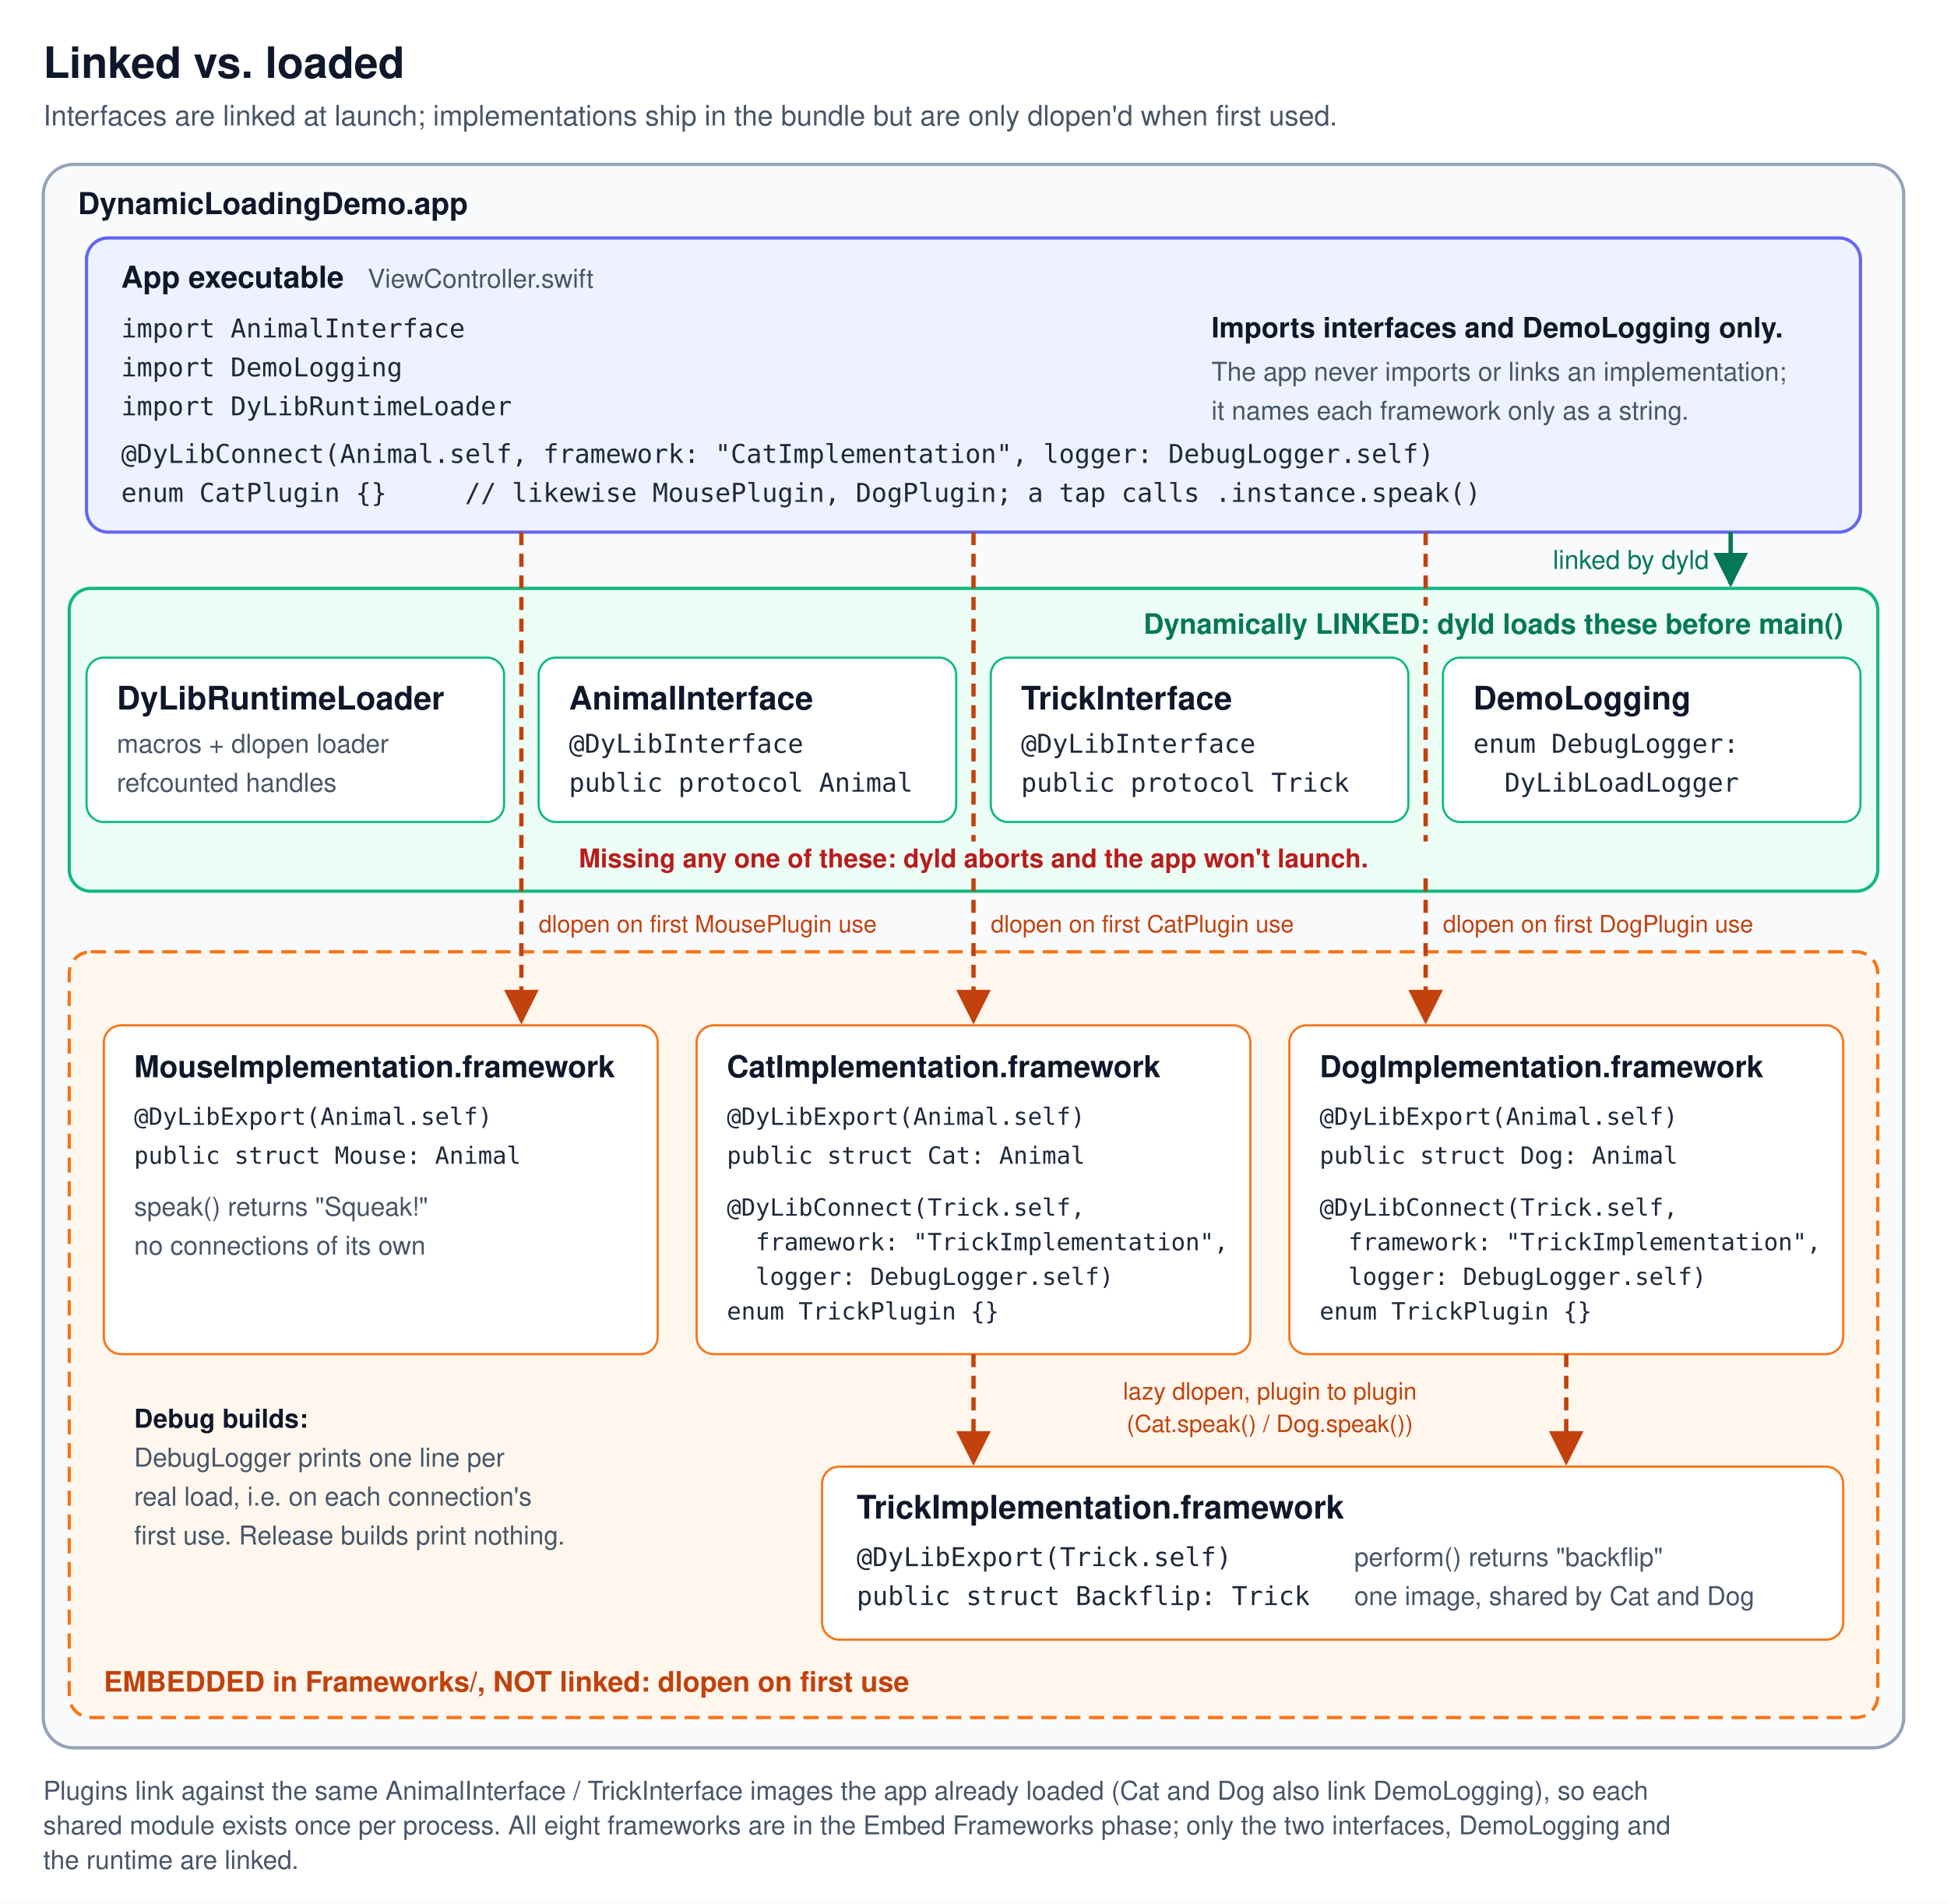
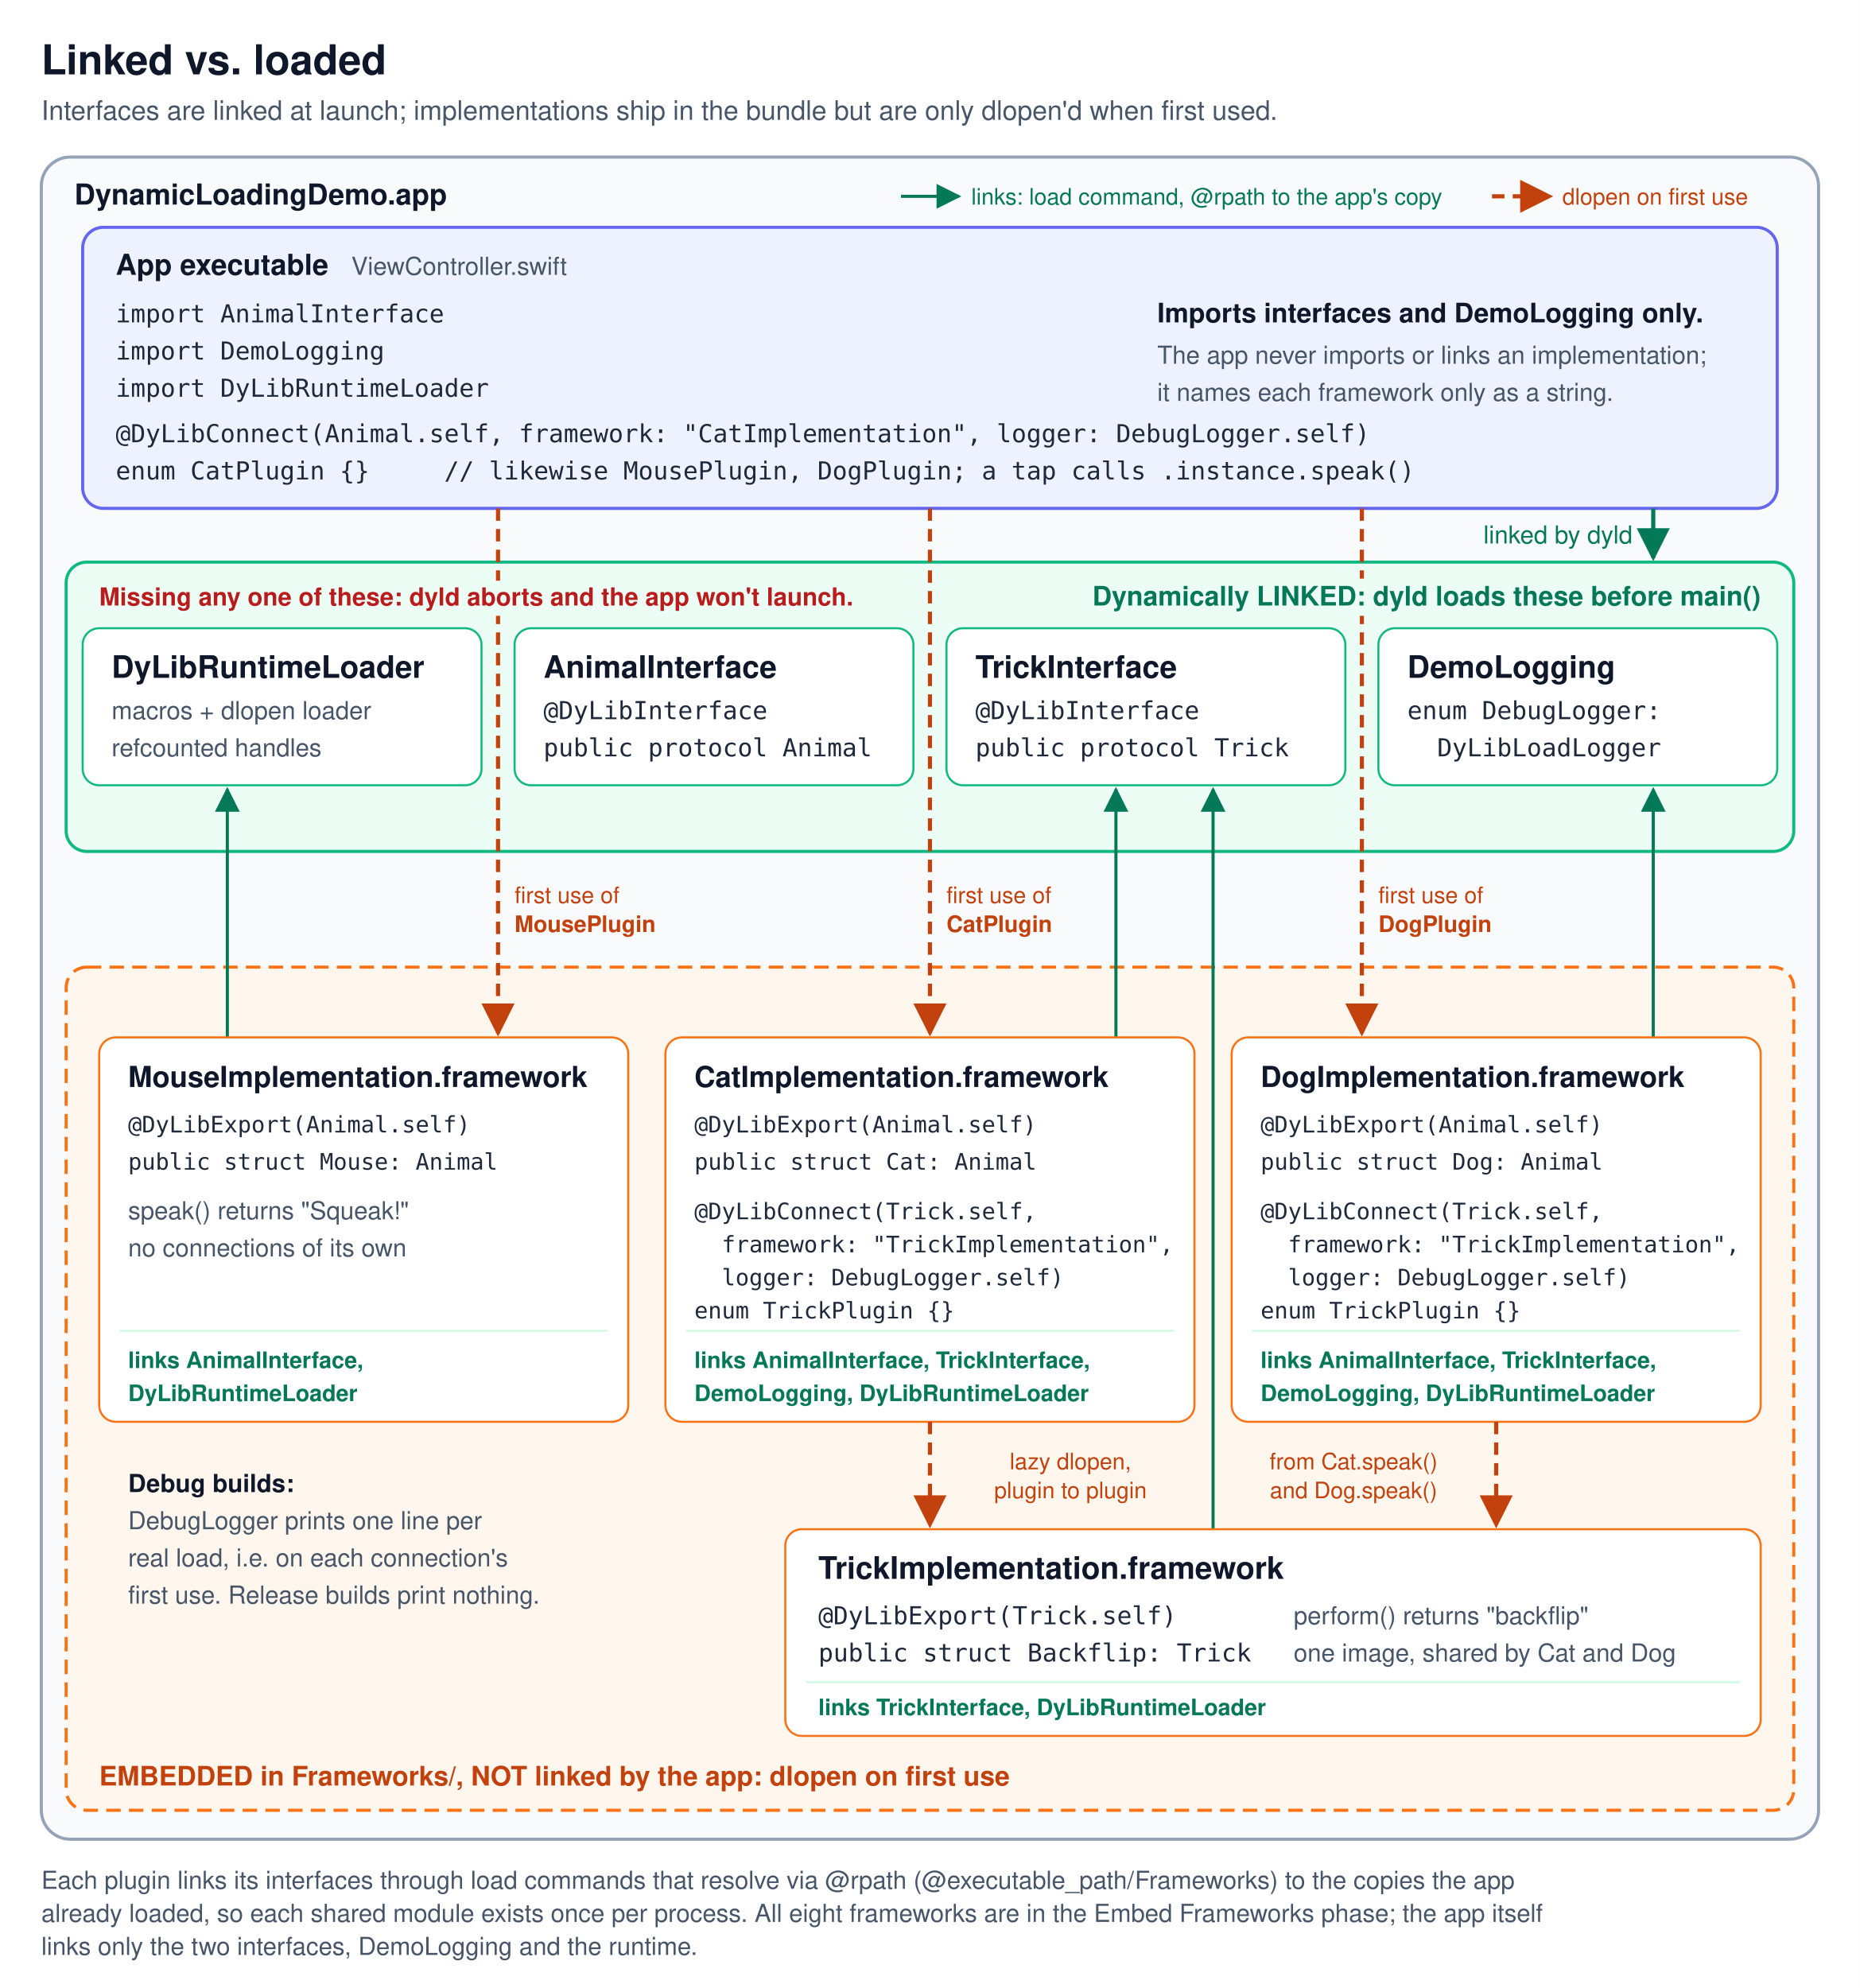
- <svg xmlns="http://www.w3.org/2000/svg" xml:space="preserve" width="900" height="880" viewBox="0 0 900 880" font-family="-apple-system, system-ui, 'Segoe UI', Helvetica, Arial, sans-serif">
+ <svg xmlns="http://www.w3.org/2000/svg" xml:space="preserve" width="900" height="962" viewBox="0 0 900 962" font-family="-apple-system, system-ui, 'Segoe UI', Helvetica, Arial, sans-serif">
  <defs>
    <marker id="arrSolid" viewBox="0 0 10 10" refX="9" refY="5" markerWidth="8" markerHeight="8" orient="auto-start-reverse">
      <path d="M0,0 L10,5 L0,10 z" fill="#047857" />
    </marker>
    <marker id="arrDash" viewBox="0 0 10 10" refX="9" refY="5" markerWidth="8" markerHeight="8" orient="auto-start-reverse">
      <path d="M0,0 L10,5 L0,10 z" fill="#c2410c" />
    </marker>
  </defs>
  <style>
    .t { fill: #0f172a; }
    .muted { fill: #475569; }
    .code { font-family: ui-monospace, SFMono-Regular, Menlo, Consolas, monospace; font-size: 12px; fill: #1e293b; white-space: pre; }
    .code-sm { font-family: ui-monospace, SFMono-Regular, Menlo, Consolas, monospace; font-size: 11px; fill: #1e293b; white-space: pre; }
    .h { font-weight: 700; }
  </style>
-   <rect x="0" y="0" width="900" height="880" fill="#ffffff" />
+   <rect x="0" y="0" width="900" height="962" fill="#ffffff" />
  <text x="20" y="36" class="t h" font-size="20">Linked vs. loaded</text>
  <text x="20" y="58" class="muted" font-size="13">Interfaces are linked at launch; implementations ship in the bundle but are only dlopen'd when first used.</text>
-   <rect x="20" y="76" width="860" height="732" rx="14" fill="#f8fafc" stroke="#94a3b8" stroke-width="1.5" />
+   <rect x="20" y="76" width="860" height="814" rx="14" fill="#f8fafc" stroke="#94a3b8" stroke-width="1.5" />
  <text x="36" y="99" class="t h" font-size="14">DynamicLoadingDemo.app</text>
+   <line x1="436" y1="95" x2="464" y2="95" stroke="#047857" stroke-width="1.5" marker-end="url(#arrSolid)" />
+   <text x="470" y="99" fill="#047857" font-size="11">links: load command, @rpath to the app's copy</text>
+   <line x1="722" y1="95" x2="750" y2="95" stroke="#c2410c" stroke-width="2" stroke-dasharray="6 4" marker-end="url(#arrDash)" />
+   <text x="756" y="99" fill="#c2410c" font-size="11">dlopen on first use</text>
  <rect x="40" y="110" width="820" height="136" rx="10" fill="#eef2ff" stroke="#6366f1" stroke-width="1.5" />
  <text x="56" y="133" class="t h" font-size="14">App executable</text>
  <text x="170" y="133" class="muted" font-size="12">ViewController.swift</text>
  <text x="56" y="156" class="code">import AnimalInterface</text>
  <text x="56" y="174" class="code">import DemoLogging</text>
  <text x="56" y="192" class="code">import DyLibRuntimeLoader</text>
  <text x="56" y="214" class="code">@DyLibConnect(Animal.self, framework: "CatImplementation", logger: DebugLogger.self)</text>
  <text x="56" y="232" class="code">enum CatPlugin {}     // likewise MousePlugin, DogPlugin; a tap calls .instance.speak()</text>
  <text x="560" y="156" class="t h" font-size="13">Imports interfaces and DemoLogging only.</text>
  <text x="560" y="176" class="muted" font-size="12">The app never imports or links an implementation;</text>
  <text x="560" y="194" class="muted" font-size="12">it names each framework only as a string.</text>
  <line x1="800" y1="246" x2="800" y2="270" stroke="#047857" stroke-width="2" marker-end="url(#arrSolid)" />
  <text x="790" y="263" fill="#047857" font-size="12" text-anchor="end">linked by dyld</text>
  <rect x="32" y="272" width="836" height="140" rx="10" fill="#ecfdf5" stroke="#10b981" stroke-width="1.5" />
  <rect x="40" y="304" width="193" height="76" rx="8" fill="#ffffff" stroke="#10b981" />
  <text x="54" y="328" class="t h" font-size="15">DyLibRuntimeLoader</text>
  <text x="54" y="348" class="muted" font-size="12">macros + dlopen loader</text>
  <text x="54" y="366" class="muted" font-size="12">refcounted handles</text>
  <rect x="249" y="304" width="193" height="76" rx="8" fill="#ffffff" stroke="#10b981" />
  <text x="263" y="328" class="t h" font-size="15">AnimalInterface</text>
  <text x="263" y="348" class="code">@DyLibInterface</text>
  <text x="263" y="366" class="code">public protocol Animal</text>
  <rect x="458" y="304" width="193" height="76" rx="8" fill="#ffffff" stroke="#10b981" />
  <text x="472" y="328" class="t h" font-size="15">TrickInterface</text>
  <text x="472" y="348" class="code">@DyLibInterface</text>
  <text x="472" y="366" class="code">public protocol Trick</text>
  <rect x="667" y="304" width="193" height="76" rx="8" fill="#ffffff" stroke="#10b981" />
  <text x="681" y="328" class="t h" font-size="15">DemoLogging</text>
  <text x="681" y="348" class="code">enum DebugLogger:</text>
  <text x="681" y="366" class="code">  DyLibLoadLogger</text>
-   <text x="249" y="431" fill="#c2410c" font-size="11">dlopen on first MousePlugin use</text>
-   <text x="458" y="431" fill="#c2410c" font-size="11">dlopen on first CatPlugin use</text>
-   <text x="667" y="431" fill="#c2410c" font-size="11">dlopen on first DogPlugin use</text>
-   <rect x="32" y="440" width="836" height="354" rx="10" fill="#fff7ed" stroke="#f97316" stroke-width="1.5" stroke-dasharray="7 4" />
-   <path d="M241,246 L241,472" fill="none" stroke="#c2410c" stroke-width="2" stroke-dasharray="6 4" marker-end="url(#arrDash)" />
-   <path d="M450,246 L450,472" fill="none" stroke="#c2410c" stroke-width="2" stroke-dasharray="6 4" marker-end="url(#arrDash)" />
-   <path d="M659,246 L659,472" fill="none" stroke="#c2410c" stroke-width="2" stroke-dasharray="6 4" marker-end="url(#arrDash)" />
+   <text x="249" y="437" fill="#c2410c" font-size="11">first use of</text>
+   <text x="249" y="451" fill="#c2410c" font-size="11" font-weight="600">MousePlugin</text>
+   <text x="458" y="437" fill="#c2410c" font-size="11">first use of</text>
+   <text x="458" y="451" fill="#c2410c" font-size="11" font-weight="600">CatPlugin</text>
+   <text x="667" y="437" fill="#c2410c" font-size="11">first use of</text>
+   <text x="667" y="451" fill="#c2410c" font-size="11" font-weight="600">DogPlugin</text>
+   <rect x="32" y="468" width="836" height="408" rx="10" fill="#fff7ed" stroke="#f97316" stroke-width="1.5" stroke-dasharray="7 4" />
+   <path d="M241,246 L241,500" fill="none" stroke="#c2410c" stroke-width="2" stroke-dasharray="6 4" marker-end="url(#arrDash)" />
+   <path d="M450,246 L450,500" fill="none" stroke="#c2410c" stroke-width="2" stroke-dasharray="6 4" marker-end="url(#arrDash)" />
+   <path d="M659,246 L659,500" fill="none" stroke="#c2410c" stroke-width="2" stroke-dasharray="6 4" marker-end="url(#arrDash)" />
+   <line x1="110" y1="502" x2="110" y2="382" stroke="#047857" stroke-width="1.5" marker-end="url(#arrSolid)" />
+   <line x1="540" y1="502" x2="540" y2="382" stroke="#047857" stroke-width="1.5" marker-end="url(#arrSolid)" />
+   <line x1="800" y1="502" x2="800" y2="382" stroke="#047857" stroke-width="1.5" marker-end="url(#arrSolid)" />
+   <line x1="587" y1="740" x2="587" y2="382" stroke="#047857" stroke-width="1.5" marker-end="url(#arrSolid)" />
+   <rect x="44" y="281" width="392" height="17" fill="#ecfdf5" />
+   <text x="48" y="293" fill="#b91c1c" font-size="12" class="h">Missing any one of these: dyld aborts and the app won't launch.</text>
  <rect x="556" y="280" width="302" height="18" fill="#ecfdf5" />
  <text x="852" y="293" fill="#047857" class="h" font-size="13" text-anchor="end">Dynamically LINKED: dyld loads these before main()</text>
-   <rect x="280" y="389" width="382" height="17" fill="#ecfdf5" />
-   <text x="450" y="401" fill="#b91c1c" font-size="12" class="h" text-anchor="middle">Missing any one of these: dyld aborts and the app won't launch.</text>
-   <text x="48" y="782" fill="#c2410c" class="h" font-size="13">EMBEDDED in Frameworks/, NOT linked: dlopen on first use</text>
-   <rect x="48" y="474" width="256" height="152" rx="8" fill="#ffffff" stroke="#f97316" />
-   <text x="62" y="498" class="t h" font-size="14">MouseImplementation.framework</text>
-   <text x="62" y="520" class="code-sm">@DyLibExport(Animal.self)</text>
-   <text x="62" y="538" class="code-sm">public struct Mouse: Animal</text>
-   <text x="62" y="562" class="muted" font-size="12">speak() returns "Squeak!"</text>
-   <text x="62" y="580" class="muted" font-size="12">no connections of its own</text>
-   <rect x="322" y="474" width="256" height="152" rx="8" fill="#ffffff" stroke="#f97316" />
-   <text x="336" y="498" class="t h" font-size="14">CatImplementation.framework</text>
-   <text x="336" y="520" class="code-sm">@DyLibExport(Animal.self)</text>
-   <text x="336" y="538" class="code-sm">public struct Cat: Animal</text>
-   <text x="336" y="562" class="code-sm">@DyLibConnect(Trick.self,</text>
-   <text x="336" y="578" class="code-sm">  framework: "TrickImplementation",</text>
-   <text x="336" y="594" class="code-sm">  logger: DebugLogger.self)</text>
-   <text x="336" y="610" class="code-sm">enum TrickPlugin {}</text>
-   <rect x="596" y="474" width="256" height="152" rx="8" fill="#ffffff" stroke="#f97316" />
-   <text x="610" y="498" class="t h" font-size="14">DogImplementation.framework</text>
-   <text x="610" y="520" class="code-sm">@DyLibExport(Animal.self)</text>
-   <text x="610" y="538" class="code-sm">public struct Dog: Animal</text>
-   <text x="610" y="562" class="code-sm">@DyLibConnect(Trick.self,</text>
-   <text x="610" y="578" class="code-sm">  framework: "TrickImplementation",</text>
-   <text x="610" y="594" class="code-sm">  logger: DebugLogger.self)</text>
-   <text x="610" y="610" class="code-sm">enum TrickPlugin {}</text>
-   <line x1="450" y1="626" x2="450" y2="676" stroke="#c2410c" stroke-width="2" stroke-dasharray="6 4" marker-end="url(#arrDash)" />
-   <line x1="724" y1="626" x2="724" y2="676" stroke="#c2410c" stroke-width="2" stroke-dasharray="6 4" marker-end="url(#arrDash)" />
-   <text x="587" y="647" fill="#c2410c" font-size="11" text-anchor="middle">lazy dlopen, plugin to plugin</text>
-   <text x="587" y="662" fill="#c2410c" font-size="11" text-anchor="middle">(Cat.speak() / Dog.speak())</text>
-   <rect x="380" y="678" width="472" height="80" rx="8" fill="#ffffff" stroke="#f97316" />
-   <text x="396" y="702" class="t h" font-size="15">TrickImplementation.framework</text>
-   <text x="396" y="724" class="code">@DyLibExport(Trick.self)</text>
-   <text x="396" y="742" class="code">public struct Backflip: Trick</text>
-   <text x="626" y="724" class="muted" font-size="12">perform() returns "backflip"</text>
-   <text x="626" y="742" class="muted" font-size="12">one image, shared by Cat and Dog</text>
-   <text x="62" y="660" class="t h" font-size="12">Debug builds:</text>
-   <text x="62" y="678" class="muted" font-size="12">DebugLogger prints one line per</text>
-   <text x="62" y="696" class="muted" font-size="12">real load, i.e. on each connection's</text>
-   <text x="62" y="714" class="muted" font-size="12">first use. Release builds print nothing.</text>
-   <text x="20" y="832" class="muted" font-size="12">Plugins link against the same AnimalInterface / TrickInterface images the app already loaded (Cat and Dog also link DemoLogging), so each</text>
-   <text x="20" y="848" class="muted" font-size="12">shared module exists once per process. All eight frameworks are in the Embed Frameworks phase; only the two interfaces, DemoLogging and</text>
-   <text x="20" y="864" class="muted" font-size="12">the runtime are linked.</text>
+   <text x="48" y="864" fill="#c2410c" class="h" font-size="13">EMBEDDED in Frameworks/, NOT linked by the app: dlopen on first use</text>
+   <rect x="48" y="502" width="256" height="186" rx="8" fill="#ffffff" stroke="#f97316" />
+   <text x="62" y="526" class="t h" font-size="14">MouseImplementation.framework</text>
+   <text x="62" y="548" class="code-sm">@DyLibExport(Animal.self)</text>
+   <text x="62" y="566" class="code-sm">public struct Mouse: Animal</text>
+   <text x="62" y="590" class="muted" font-size="12">speak() returns "Squeak!"</text>
+   <text x="62" y="608" class="muted" font-size="12">no connections of its own</text>
+   <line x1="58" y1="644" x2="294" y2="644" stroke="#d1fae5" />
+   <text x="62" y="662" fill="#047857" font-size="11" font-weight="600">links AnimalInterface,</text>
+   <text x="62" y="678" fill="#047857" font-size="11" font-weight="600">DyLibRuntimeLoader</text>
+   <rect x="322" y="502" width="256" height="186" rx="8" fill="#ffffff" stroke="#f97316" />
+   <text x="336" y="526" class="t h" font-size="14">CatImplementation.framework</text>
+   <text x="336" y="548" class="code-sm">@DyLibExport(Animal.self)</text>
+   <text x="336" y="566" class="code-sm">public struct Cat: Animal</text>
+   <text x="336" y="590" class="code-sm">@DyLibConnect(Trick.self,</text>
+   <text x="336" y="606" class="code-sm">  framework: "TrickImplementation",</text>
+   <text x="336" y="622" class="code-sm">  logger: DebugLogger.self)</text>
+   <text x="336" y="638" class="code-sm">enum TrickPlugin {}</text>
+   <line x1="332" y1="644" x2="568" y2="644" stroke="#d1fae5" />
+   <text x="336" y="662" fill="#047857" font-size="11" font-weight="600">links AnimalInterface, TrickInterface,</text>
+   <text x="336" y="678" fill="#047857" font-size="11" font-weight="600">DemoLogging, DyLibRuntimeLoader</text>
+   <rect x="596" y="502" width="256" height="186" rx="8" fill="#ffffff" stroke="#f97316" />
+   <text x="610" y="526" class="t h" font-size="14">DogImplementation.framework</text>
+   <text x="610" y="548" class="code-sm">@DyLibExport(Animal.self)</text>
+   <text x="610" y="566" class="code-sm">public struct Dog: Animal</text>
+   <text x="610" y="590" class="code-sm">@DyLibConnect(Trick.self,</text>
+   <text x="610" y="606" class="code-sm">  framework: "TrickImplementation",</text>
+   <text x="610" y="622" class="code-sm">  logger: DebugLogger.self)</text>
+   <text x="610" y="638" class="code-sm">enum TrickPlugin {}</text>
+   <line x1="606" y1="644" x2="842" y2="644" stroke="#d1fae5" />
+   <text x="610" y="662" fill="#047857" font-size="11" font-weight="600">links AnimalInterface, TrickInterface,</text>
+   <text x="610" y="678" fill="#047857" font-size="11" font-weight="600">DemoLogging, DyLibRuntimeLoader</text>
+   <path d="M450,688 L450,738" fill="none" stroke="#c2410c" stroke-width="2" stroke-dasharray="6 4" marker-end="url(#arrDash)" />
+   <path d="M724,688 L724,738" fill="none" stroke="#c2410c" stroke-width="2" stroke-dasharray="6 4" marker-end="url(#arrDash)" />
+   <text x="518" y="711" fill="#c2410c" font-size="11" text-anchor="middle">lazy dlopen,</text>
+   <text x="518" y="725" fill="#c2410c" font-size="11" text-anchor="middle">plugin to plugin</text>
+   <text x="655" y="711" fill="#c2410c" font-size="11" text-anchor="middle">from Cat.speak()</text>
+   <text x="655" y="725" fill="#c2410c" font-size="11" text-anchor="middle">and Dog.speak()</text>
+   <rect x="380" y="740" width="472" height="100" rx="8" fill="#ffffff" stroke="#f97316" />
+   <text x="396" y="764" class="t h" font-size="15">TrickImplementation.framework</text>
+   <text x="396" y="786" class="code">@DyLibExport(Trick.self)</text>
+   <text x="396" y="804" class="code">public struct Backflip: Trick</text>
+   <text x="626" y="786" class="muted" font-size="12">perform() returns "backflip"</text>
+   <text x="626" y="804" class="muted" font-size="12">one image, shared by Cat and Dog</text>
+   <line x1="390" y1="814" x2="842" y2="814" stroke="#d1fae5" />
+   <text x="396" y="830" fill="#047857" font-size="11" font-weight="600">links TrickInterface, DyLibRuntimeLoader</text>
+   <text x="62" y="722" class="t h" font-size="12">Debug builds:</text>
+   <text x="62" y="740" class="muted" font-size="12">DebugLogger prints one line per</text>
+   <text x="62" y="758" class="muted" font-size="12">real load, i.e. on each connection's</text>
+   <text x="62" y="776" class="muted" font-size="12">first use. Release builds print nothing.</text>
+   <text x="20" y="914" class="muted" font-size="12">Each plugin links its interfaces through load commands that resolve via @rpath (@executable_path/Frameworks) to the copies the app</text>
+   <text x="20" y="930" class="muted" font-size="12">already loaded, so each shared module exists once per process. All eight frameworks are in the Embed Frameworks phase; the app itself</text>
+   <text x="20" y="946" class="muted" font-size="12">links only the two interfaces, DemoLogging and the runtime.</text>
</svg>
